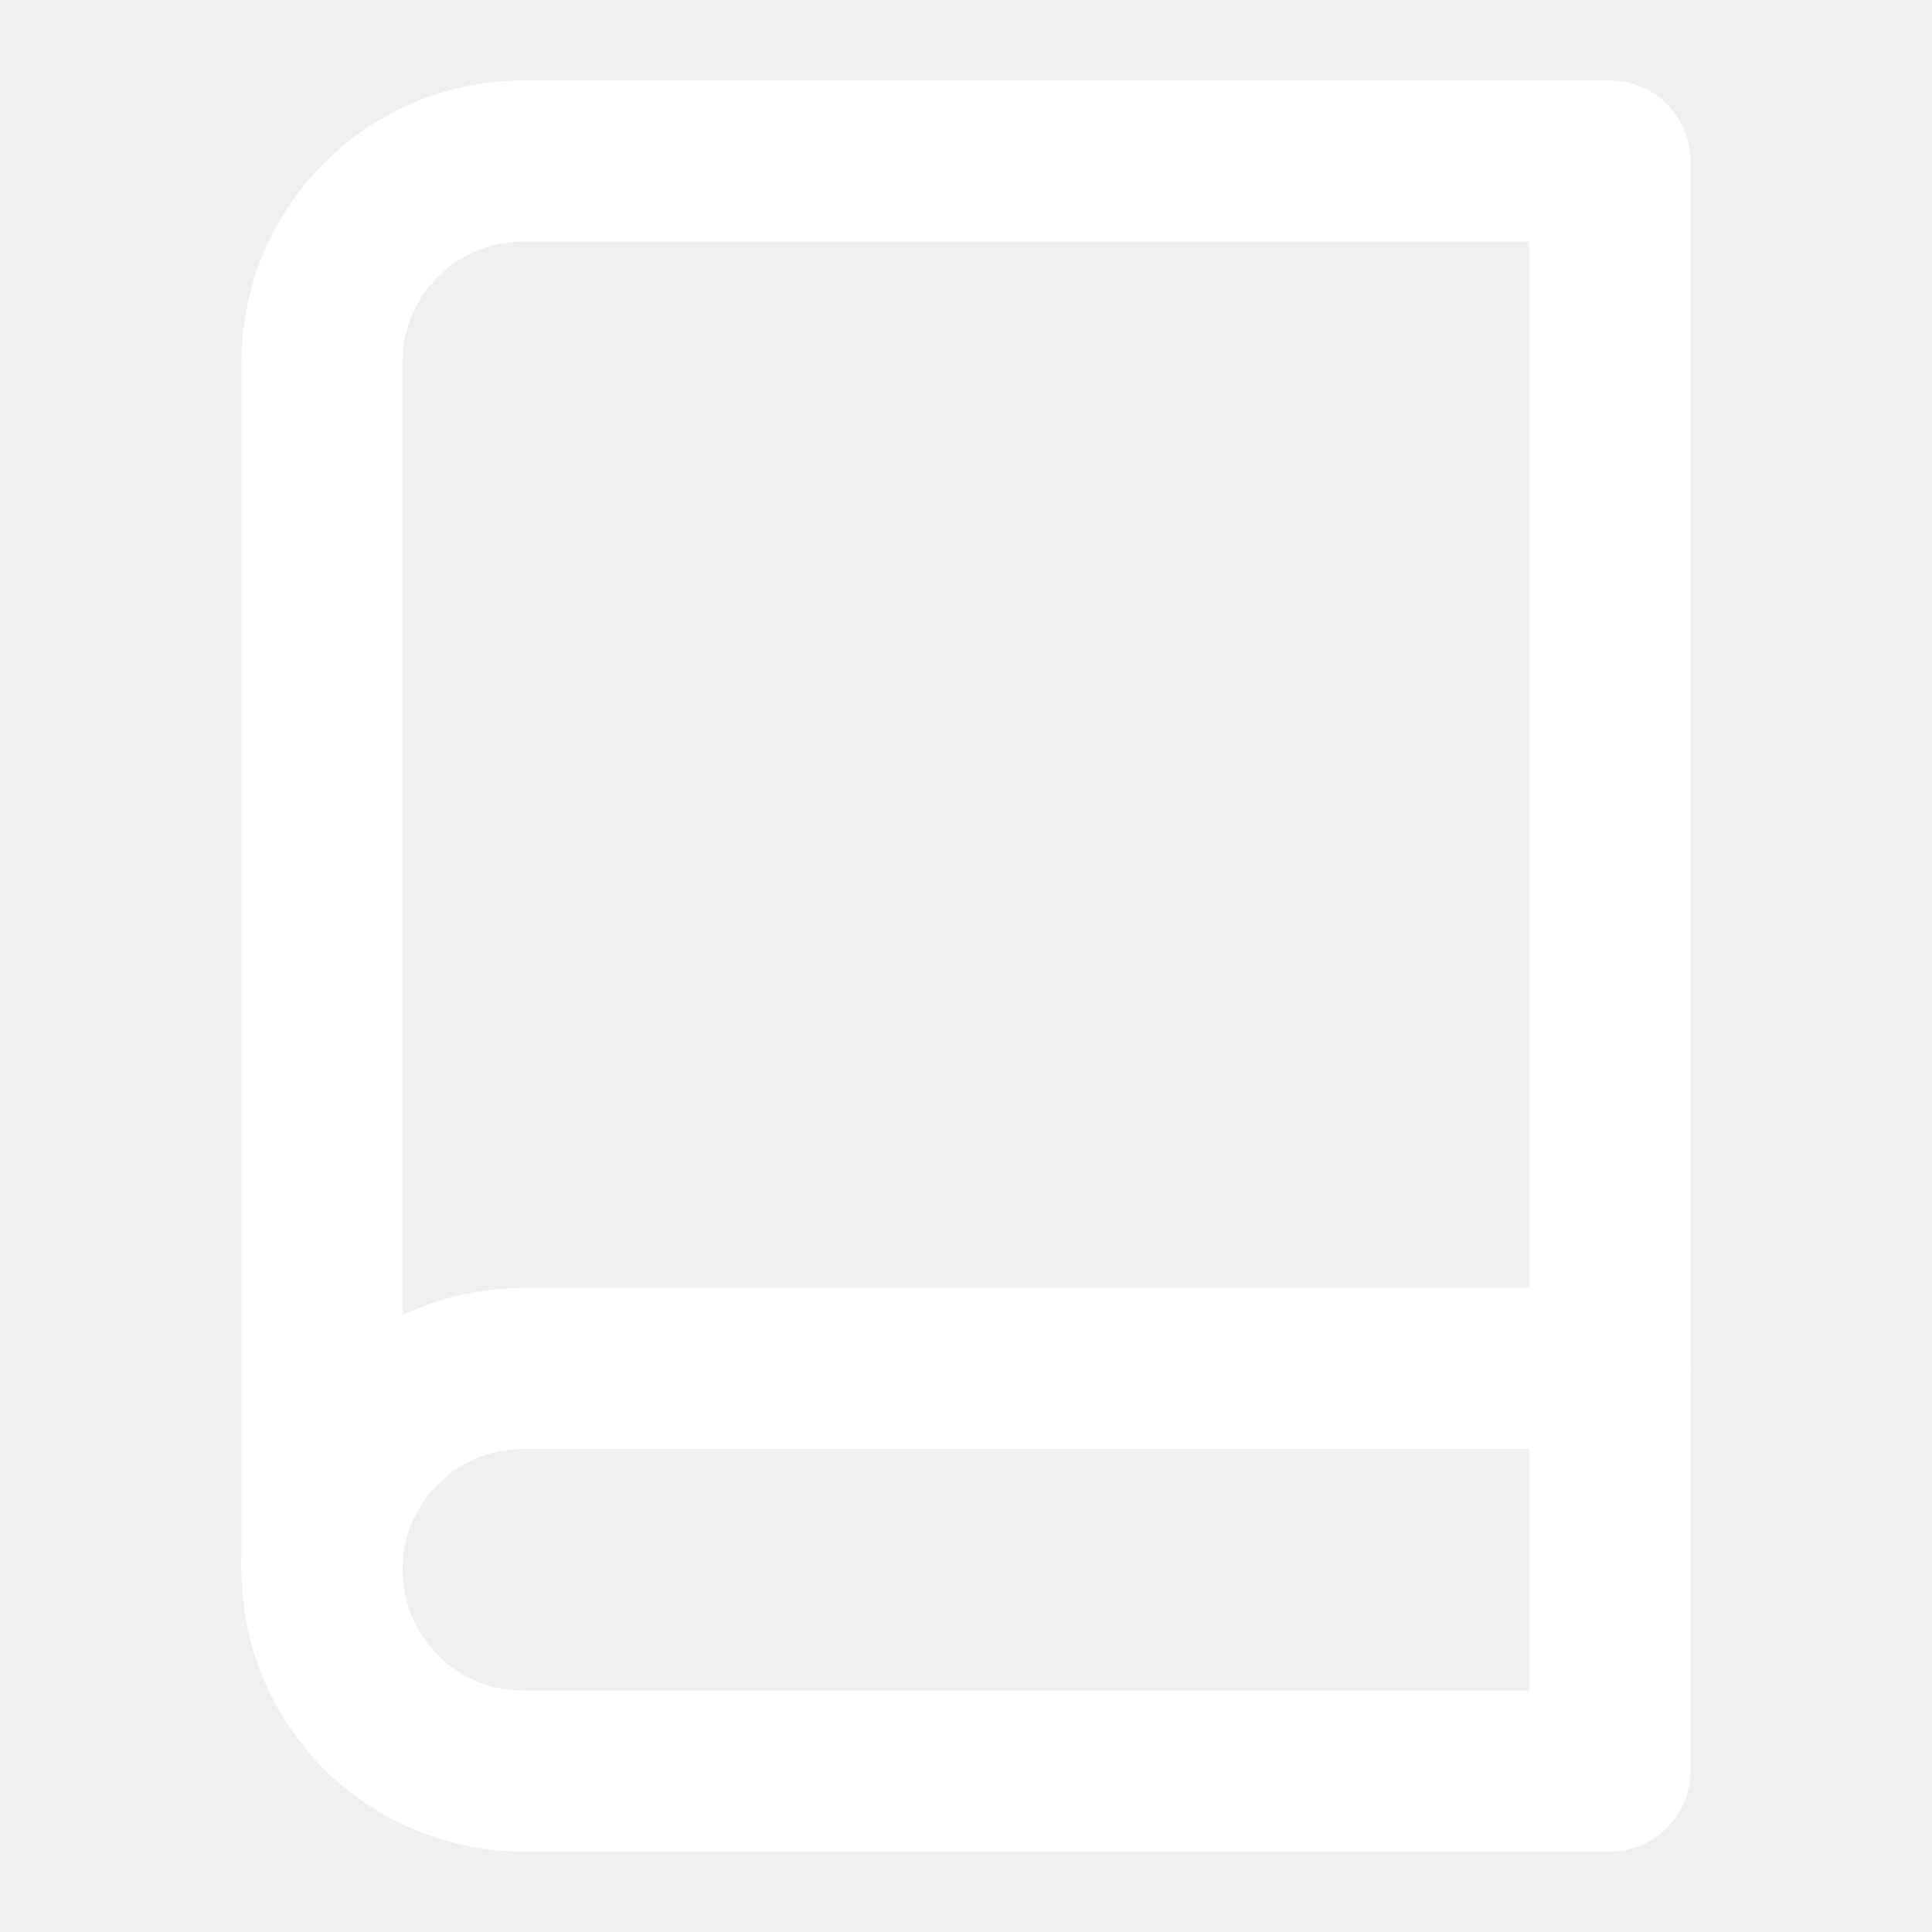
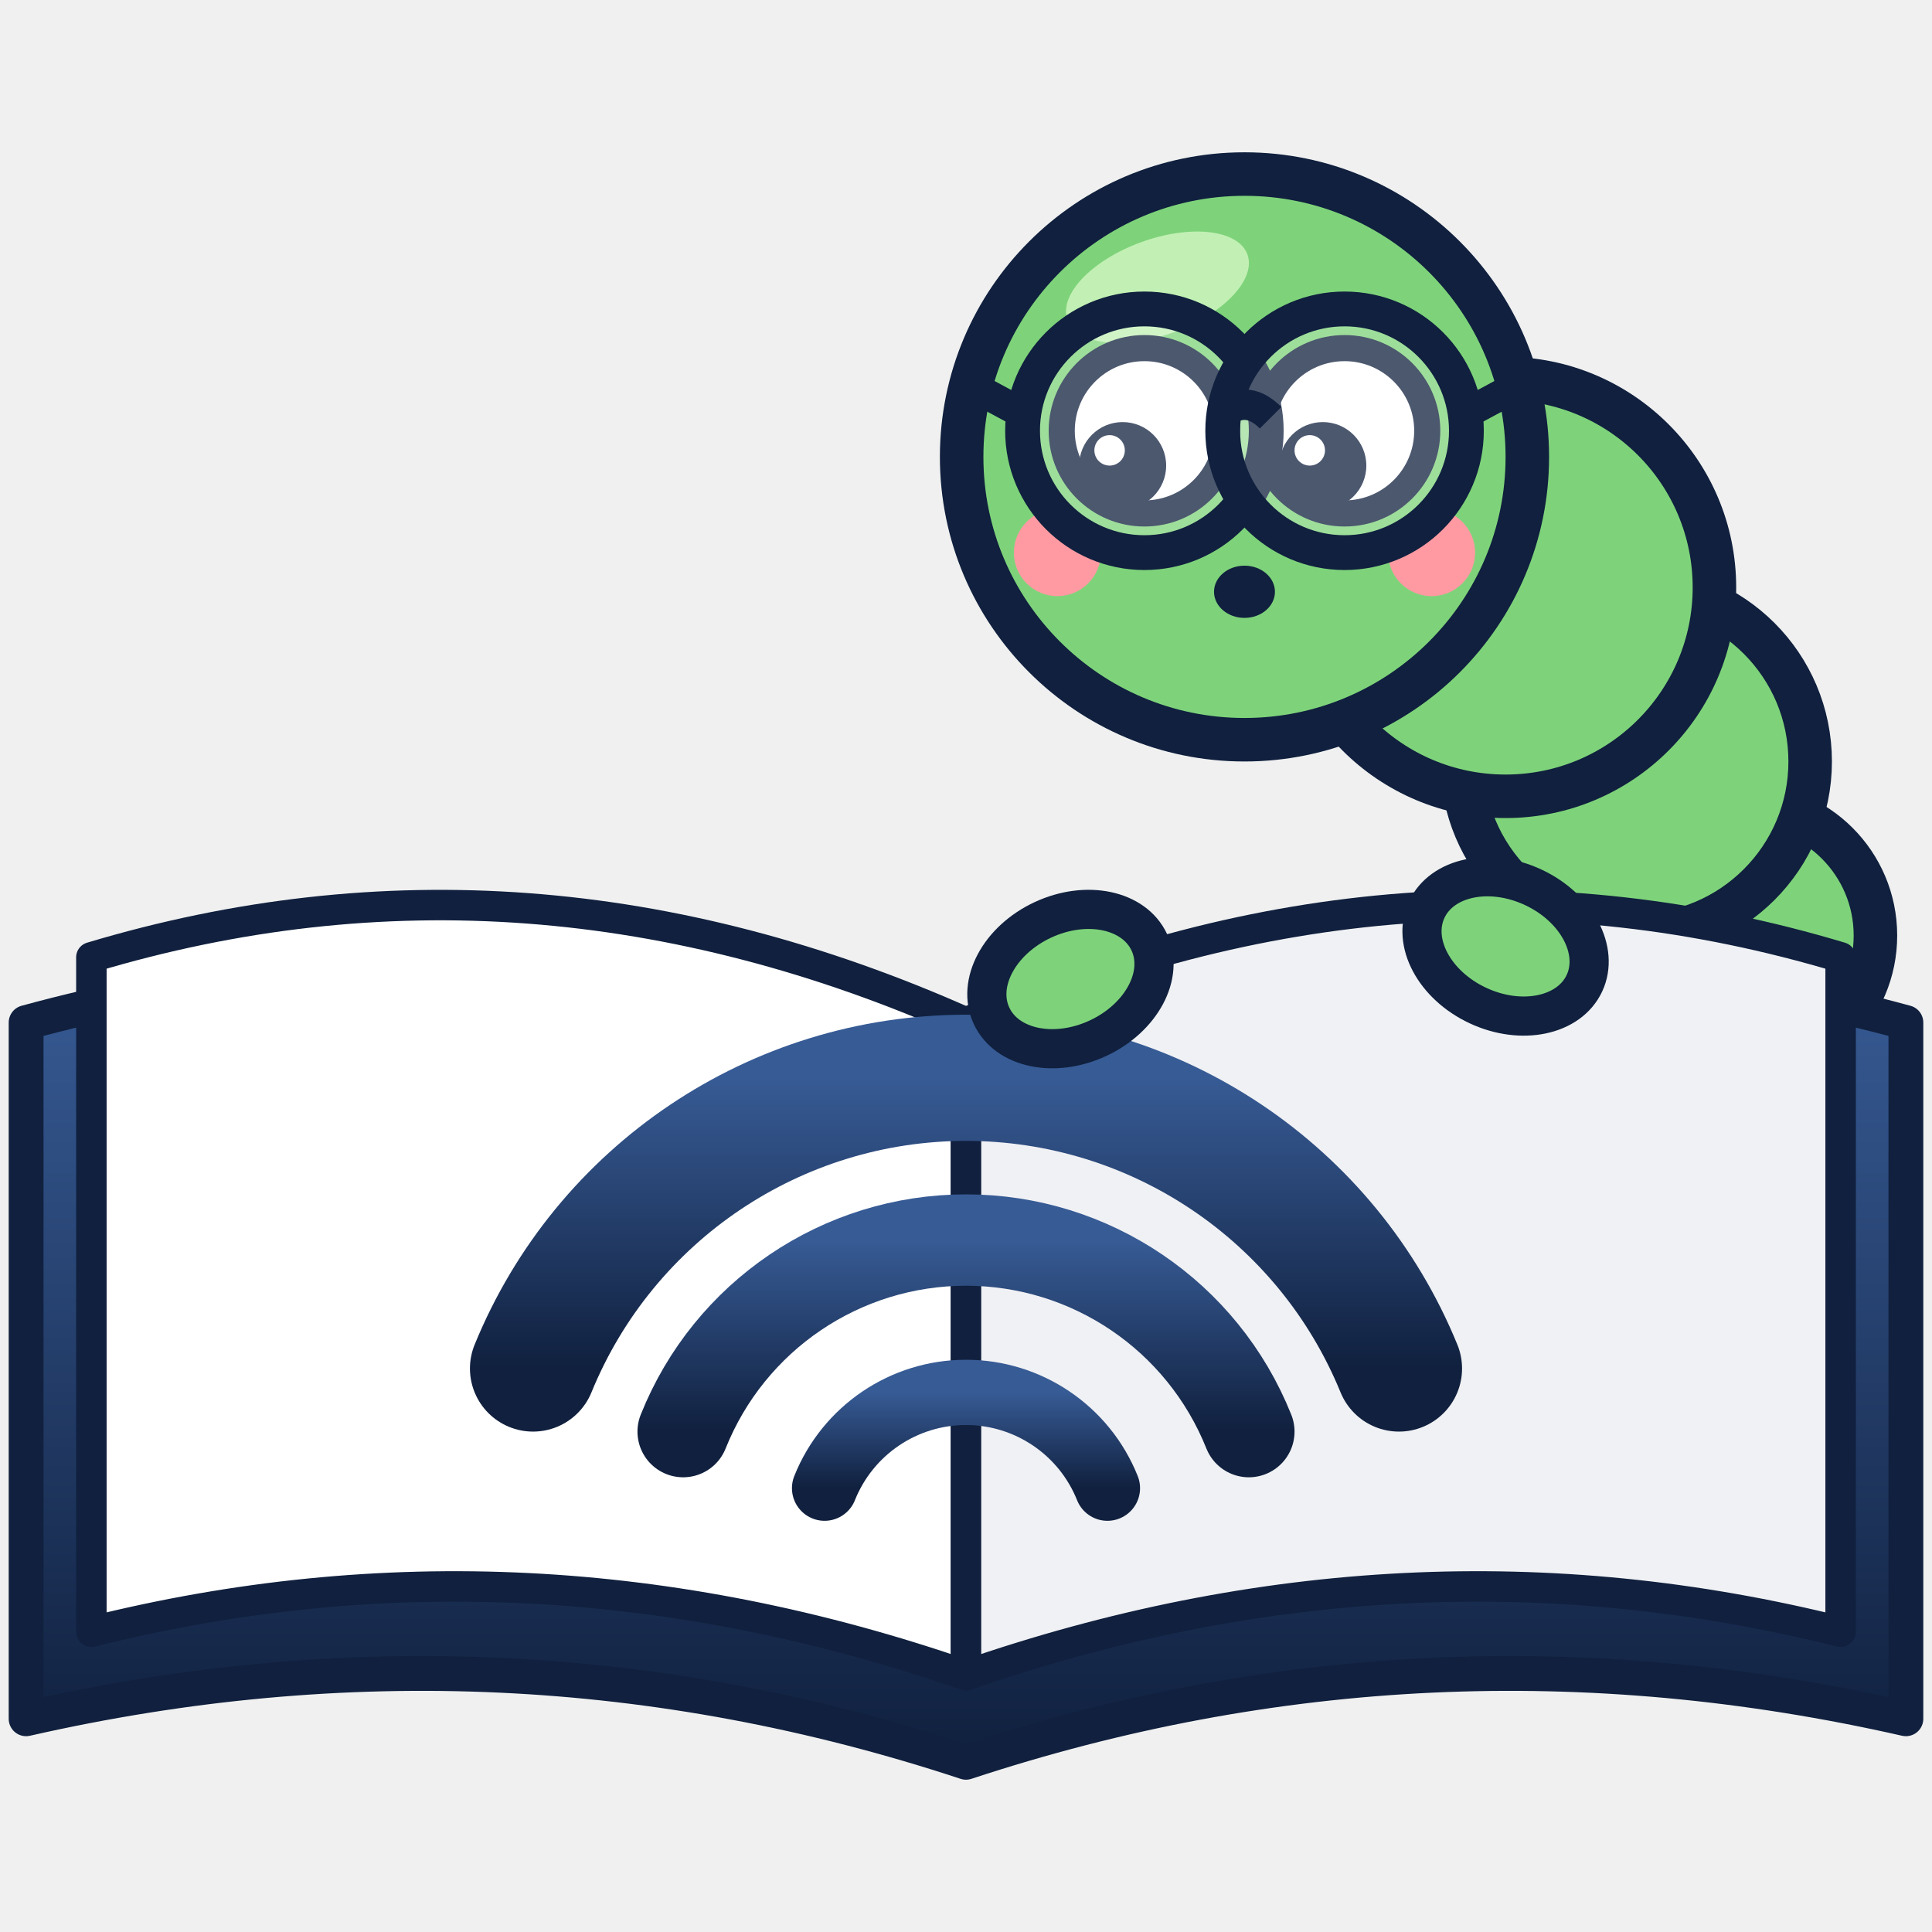
- <svg xmlns="http://www.w3.org/2000/svg" viewBox="0 0 24 24" width="24" height="24" fill="none" stroke="#fff" stroke-width="2" stroke-linecap="round" stroke-linejoin="round">
-   <path d="M4 19.5A2.5 2.5 0 0 1 6.5 17H20" />
-   <path d="M6.5 2H20v20H6.5A2.5 2.5 0 0 1 4 19.5v-15A2.5 2.5 0 0 1 6.5 2z" />
+ <svg xmlns="http://www.w3.org/2000/svg" viewBox="68 90 888 888" width="888" height="888">
+   <defs>
+     <linearGradient id="navy" x1="0" y1="0" x2="0" y2="1">
+       <stop offset="0" stop-color="#375B95" />
+       <stop offset="1" stop-color="#10203E" />
+     </linearGradient>
+   </defs>
+   <circle cx="870" cy="520" r="60" fill="#7ED37A" stroke="#10203E" stroke-width="20" />
+   <circle cx="820" cy="440" r="80" fill="#7ED37A" stroke="#10203E" stroke-width="20" />
+   <circle cx="760" cy="360" r="96" fill="#7ED37A" stroke="#10203E" stroke-width="20" />
+   <path d="M80,560 Q300,500 512,580 Q724,500 944,560 L944,880 Q724,830 512,900 Q300,830 80,880 Z" fill="url(#navy)" stroke="#10203E" stroke-width="16" stroke-linejoin="round" />
+   <path d="M110,530 Q310,470 512,560 L512,860 Q310,790 110,840 Z" fill="#fff" stroke="#10203E" stroke-width="14" stroke-linejoin="round" />
+   <path d="M914,530 Q714,470 512,560 L512,860 Q714,790 914,840 Z" fill="#F0F1F4" stroke="#10203E" stroke-width="14" stroke-linejoin="round" />
+   <path d="M313,719 A215,215 0 0 1 711,719" fill="none" stroke="url(#navy)" stroke-width="58" stroke-linecap="round" />
+   <path d="M382,748 A140,140 0 0 1 642,748" fill="none" stroke="url(#navy)" stroke-width="42" stroke-linecap="round" />
+   <path d="M447,774 A70,70 0 0 1 577,774" fill="none" stroke="url(#navy)" stroke-width="30" stroke-linecap="round" />
+   <g transform="translate(640,300) scale(1.0)">
+     <circle r="130" fill="#7ED37A" stroke="#10203E" stroke-width="20" />
+     <ellipse cx="-40" cy="-78" rx="44" ry="22" fill="#C2F0B4" transform="rotate(-20 -40 -78)" />
+     <circle cx="-86" cy="44" r="20" fill="#FF9AA2" />
+     <circle cx="86" cy="44" r="20" fill="#FF9AA2" />
+     <circle cx="-46" cy="-12" r="38" fill="#fff" stroke="#10203E" stroke-width="12" />
+     <circle cx="46" cy="-12" r="38" fill="#fff" stroke="#10203E" stroke-width="12" />
+     <circle cx="-56" cy="4" r="20" fill="#10203E" />
+     <circle cx="36" cy="4" r="20" fill="#10203E" />
+     <circle cx="-62" cy="-3" r="7" fill="#fff" />
+     <circle cx="30" cy="-3" r="7" fill="#fff" />
+     <ellipse cx="0" cy="62" rx="14" ry="12" fill="#10203E" />
+     <circle cx="-46" cy="-12" r="56" fill="#fff" fill-opacity=".25" stroke="#10203E" stroke-width="16" />
+     <circle cx="46" cy="-12" r="56" fill="#fff" fill-opacity=".25" stroke="#10203E" stroke-width="16" />
+     <path d="M-12,-18 Q0,-30 12,-18" fill="none" stroke="#10203E" stroke-width="14" />
+     <path d="M-102,-20 L-128,-34 M102,-20 L128,-34" stroke="#10203E" stroke-width="14" stroke-linecap="round" />
+   </g>
+   <ellipse cx="560" cy="540" rx="40" ry="30" fill="#7ED37A" stroke="#10203E" stroke-width="18" transform="rotate(-25 560 540)" />
+   <ellipse cx="760" cy="525" rx="40" ry="30" fill="#7ED37A" stroke="#10203E" stroke-width="18" transform="rotate(25 760 525)" />
</svg>
